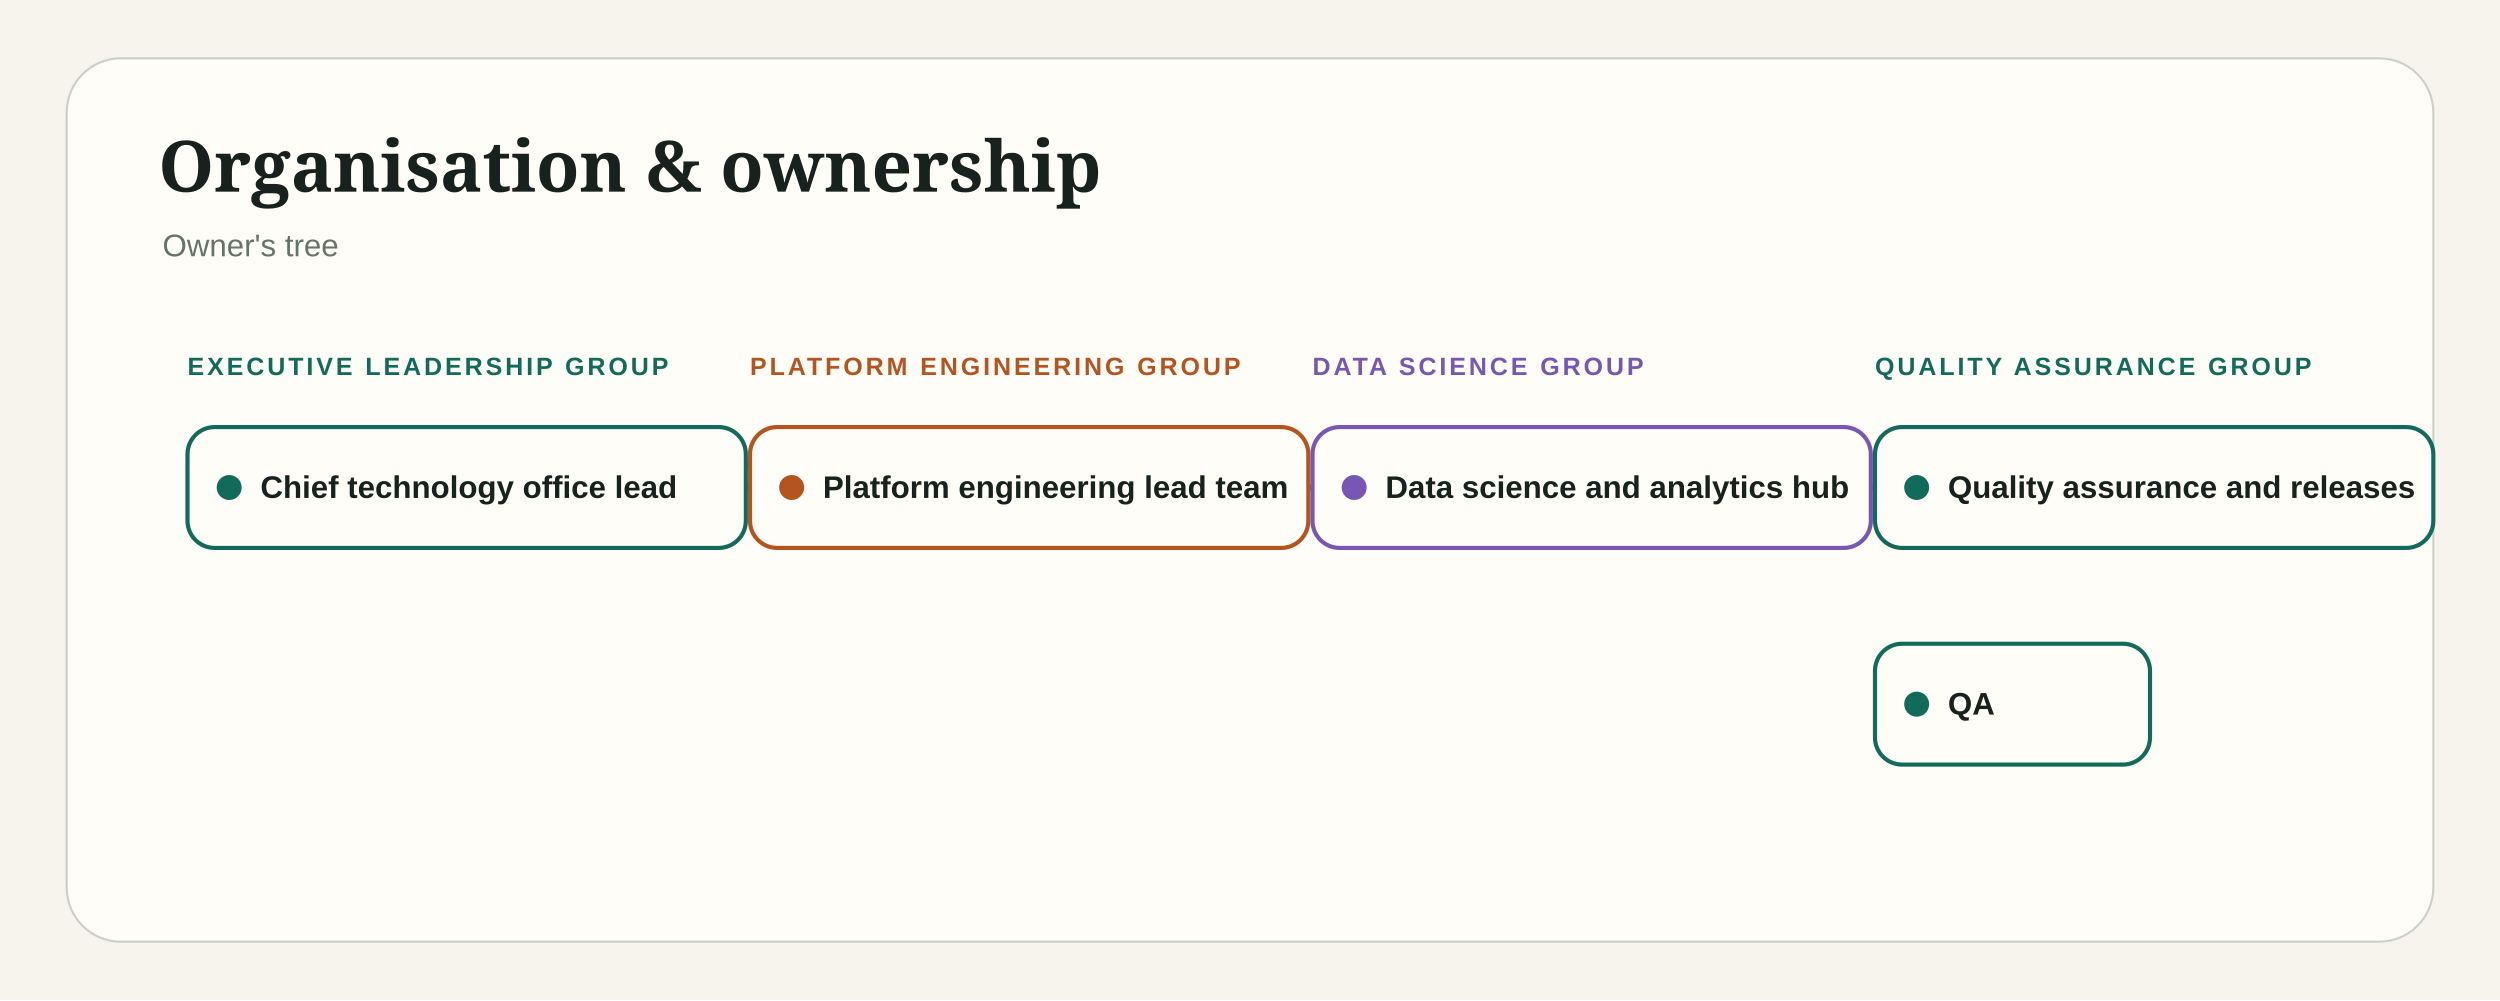
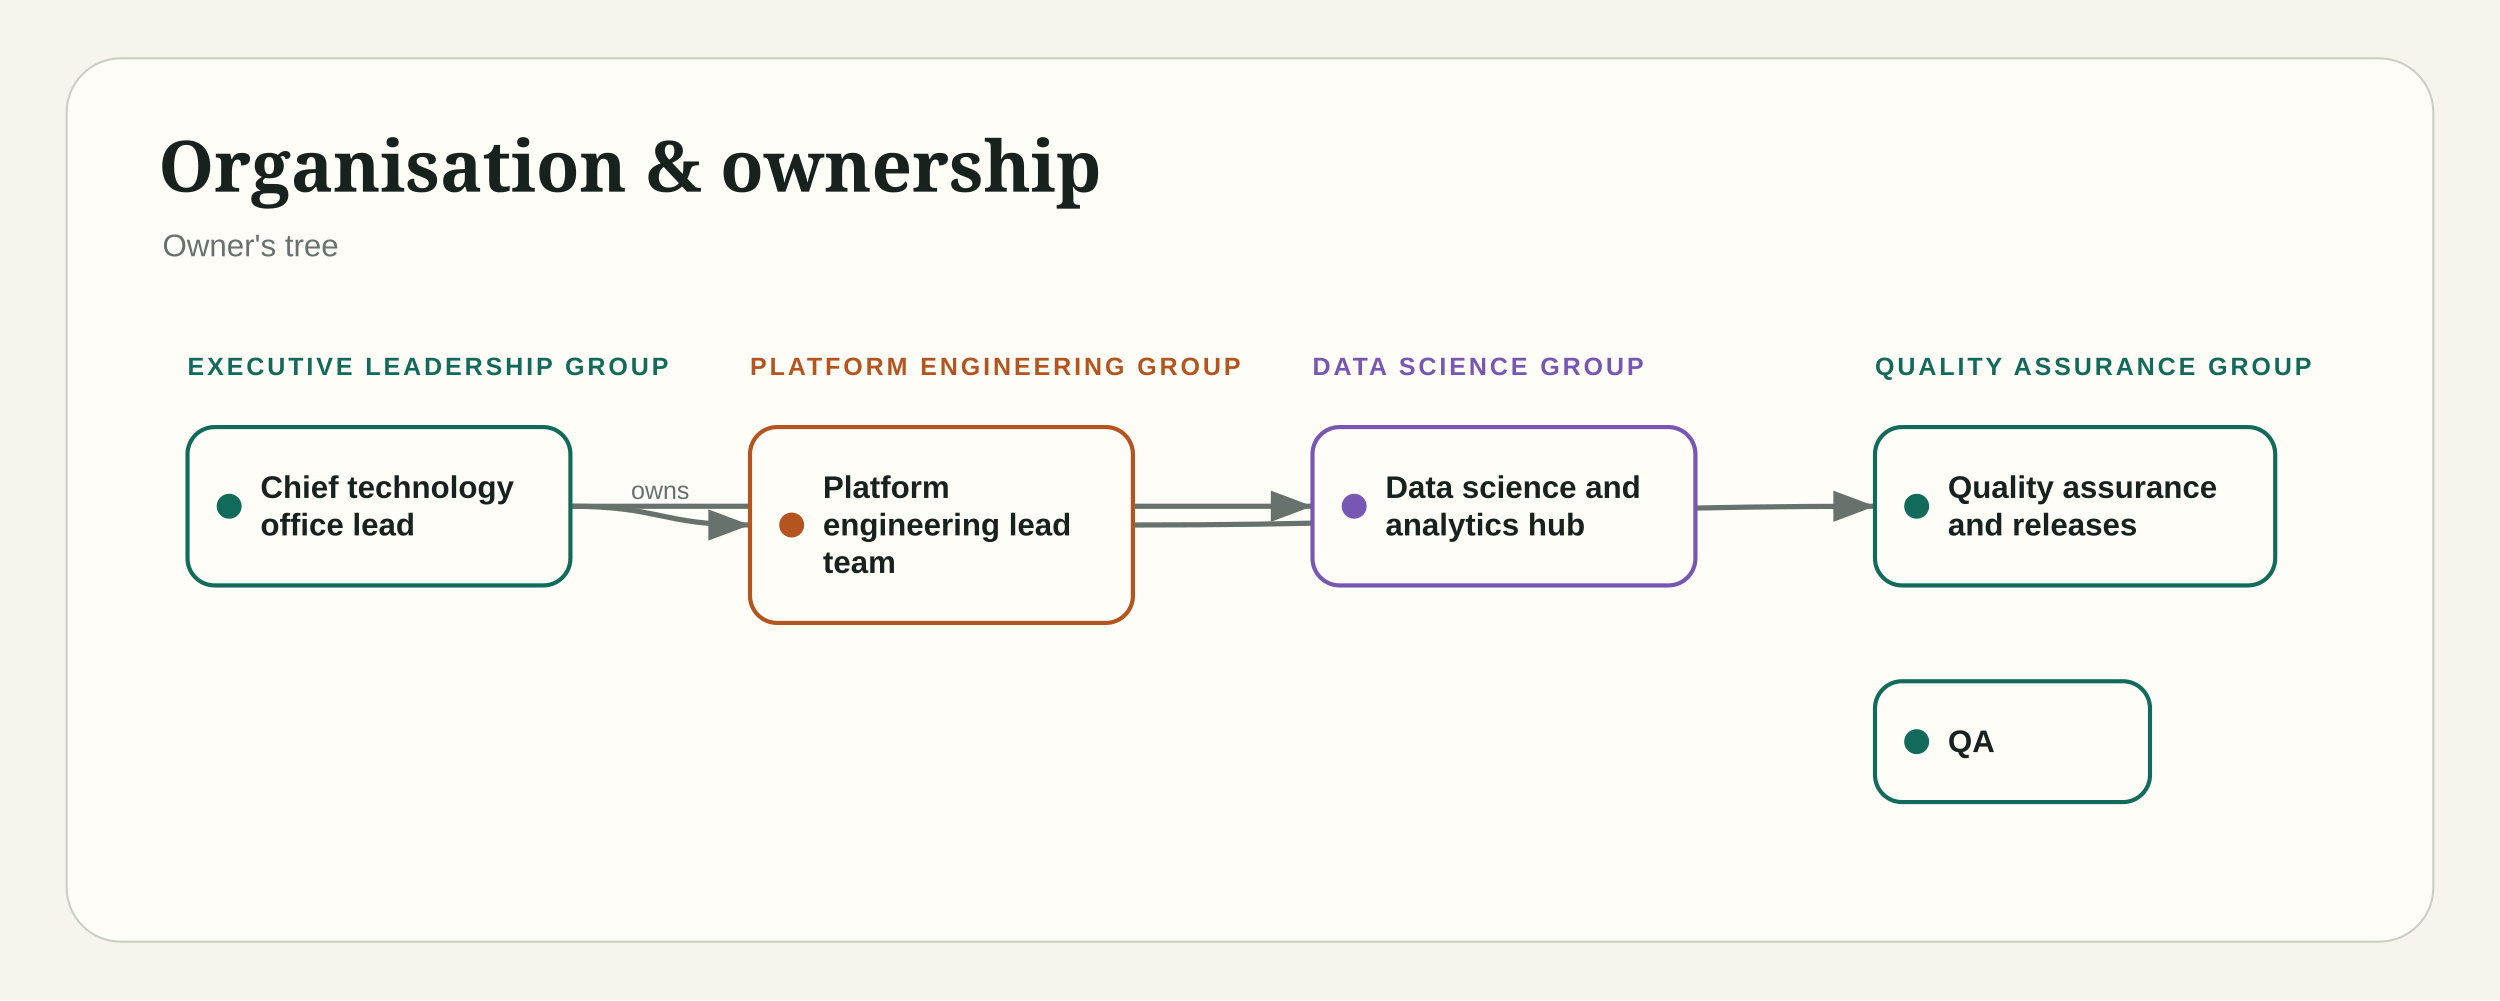
<svg xmlns="http://www.w3.org/2000/svg" width="1200" height="480" viewBox="0 0 1200 480" lang="en" xml:lang="en" role="img" aria-labelledby="df-jozshp-title df-jozshp-desc">
  <rect width="1200" height="480" fill="#f7f4ed" />
  <rect x="32" y="28" width="1136" height="424" rx="26" fill="#fffdf8" stroke="#c9d0c5" />
  <text x="76" y="92" font-family="Georgia, serif" font-size="34" fill="#17211d" font-weight="700">Organisation &amp; ownership</text>
  <text x="78" y="123" font-family="Arial, Helvetica, sans-serif" font-size="15" fill="#67726c">Owner's tree</text>
  <defs>
    <marker id="df-jozshp-arrow" markerWidth="9" markerHeight="9" refX="8" refY="3" orient="auto">
      <path d="M0,0 L0,6 L8,3 z" fill="#67726c" />
    </marker>
  </defs>
  <text x="90" y="180" font-family="Arial, Helvetica, sans-serif" font-size="12" font-weight="700" letter-spacing="1.4" fill="#126b5a">EXECUTIVE LEADERSHIP GROUP</text>
  <text x="360" y="180" font-family="Arial, Helvetica, sans-serif" font-size="12" font-weight="700" letter-spacing="1.4" fill="#b4541f">PLATFORM ENGINEERING GROUP</text>
  <text x="630" y="180" font-family="Arial, Helvetica, sans-serif" font-size="12" font-weight="700" letter-spacing="1.4" fill="#7756b4">DATA SCIENCE GROUP</text>
  <text x="900" y="180" font-family="Arial, Helvetica, sans-serif" font-size="12" font-weight="700" letter-spacing="1.4" fill="#126b5a">QUALITY ASSURANCE GROUP</text>
-   <path d="M358 234 C359 234, 359 234, 360 234" fill="none" stroke="#67726c" stroke-width="2.5" marker-end="url(#df-jozshp-arrow)" />
-   <text x="359" y="226" text-anchor="middle" font-family="Arial, Helvetica, sans-serif" font-size="12" fill="#67726c" stroke="#fffdf8" stroke-width="4" stroke-linejoin="round" paint-order="stroke">owns</text>
-   <path d="M358 234 C494 234, 494 234, 630 234" fill="none" stroke="#67726c" stroke-width="2.5" marker-end="url(#df-jozshp-arrow)" />
-   <text x="494" y="226" text-anchor="middle" font-family="Arial, Helvetica, sans-serif" font-size="12" fill="#67726c" stroke="#fffdf8" stroke-width="4" stroke-linejoin="round" paint-order="stroke">owns</text>
-   <path d="M628 234 C764 234, 764 234, 900 234" fill="none" stroke="#67726c" stroke-width="2.5" marker-end="url(#df-jozshp-arrow)" />
-   <text x="764" y="226" text-anchor="middle" font-family="Arial, Helvetica, sans-serif" font-size="12" fill="#67726c" stroke="#fffdf8" stroke-width="4" stroke-linejoin="round" paint-order="stroke">tests &amp; ships</text>
-   <rect x="90" y="205" width="268" height="58" rx="13" fill="#fffdf8" stroke="#126b5a" stroke-width="2" />
-   <circle cx="110" cy="234" r="6" fill="#126b5a" />
-   <text x="125" y="239" font-family="Arial, Helvetica, sans-serif" font-size="15" fill="#17211d" font-weight="700" textLength="219.0" lengthAdjust="spacingAndGlyphs">Chief technology office lead</text>
-   <rect x="360" y="205" width="268" height="58" rx="13" fill="#fffdf8" stroke="#b4541f" stroke-width="2" />
-   <circle cx="380" cy="234" r="6" fill="#b4541f" />
-   <text x="395" y="239" font-family="Arial, Helvetica, sans-serif" font-size="15" fill="#17211d" font-weight="700" textLength="219.0" lengthAdjust="spacingAndGlyphs">Platform engineering lead team</text>
-   <rect x="630" y="205" width="268" height="58" rx="13" fill="#fffdf8" stroke="#7756b4" stroke-width="2" />
-   <circle cx="650" cy="234" r="6" fill="#7756b4" />
-   <text x="665" y="239" font-family="Arial, Helvetica, sans-serif" font-size="15" fill="#17211d" font-weight="700" textLength="219.0" lengthAdjust="spacingAndGlyphs">Data science and analytics hub</text>
-   <rect x="900" y="205" width="268" height="58" rx="13" fill="#fffdf8" stroke="#126b5a" stroke-width="2" />
-   <circle cx="920" cy="234" r="6" fill="#126b5a" />
-   <text x="935" y="239" font-family="Arial, Helvetica, sans-serif" font-size="15" fill="#17211d" font-weight="700" textLength="219.0" lengthAdjust="spacingAndGlyphs">Quality assurance and releases</text>
-   <rect x="900" y="309" width="132" height="58" rx="13" fill="#fffdf8" stroke="#126b5a" stroke-width="2" />
-   <circle cx="920" cy="338" r="6" fill="#126b5a" />
-   <text x="935" y="343" font-family="Arial, Helvetica, sans-serif" font-size="15" fill="#17211d" font-weight="700" textLength="16.6" lengthAdjust="spacingAndGlyphs">QA</text>
+   <path d="M273.8 243 C316.9 243, 316.9 252, 360 252" fill="none" stroke="#67726c" stroke-width="2.5" marker-end="url(#df-jozshp-arrow)" />
+   <text x="316.9" y="239.5" text-anchor="middle" font-family="Arial, Helvetica, sans-serif" font-size="12" fill="#67726c" stroke="#fffdf8" stroke-width="4" stroke-linejoin="round" paint-order="stroke">owns</text>
+   <path d="M273.8 243 C451.9 243, 451.9 243, 630 243" fill="none" stroke="#67726c" stroke-width="2.5" marker-end="url(#df-jozshp-arrow)" />
+   <text x="451.9" y="235" text-anchor="middle" font-family="Arial, Helvetica, sans-serif" font-size="12" fill="#67726c" stroke="#fffdf8" stroke-width="4" stroke-linejoin="round" paint-order="stroke">owns</text>
+   <path d="M543.8 252 C721.9 252, 721.9 243, 900 243" fill="none" stroke="#67726c" stroke-width="2.5" marker-end="url(#df-jozshp-arrow)" />
+   <text x="721.9" y="239.5" text-anchor="middle" font-family="Arial, Helvetica, sans-serif" font-size="12" fill="#67726c" stroke="#fffdf8" stroke-width="4" stroke-linejoin="round" paint-order="stroke">tests &amp; ships</text>
+   <rect x="90" y="205" width="183.8" height="76" rx="13" fill="#fffdf8" stroke="#126b5a" stroke-width="2" />
+   <circle cx="110" cy="243" r="6" fill="#126b5a" />
+   <text x="125" y="239" font-family="Arial, Helvetica, sans-serif" font-size="15" fill="#17211d" font-weight="700">
+     <tspan x="125" textLength="132.8" lengthAdjust="spacingAndGlyphs">Chief technology</tspan>
+     <tspan x="125" dy="18" textLength="91.3" lengthAdjust="spacingAndGlyphs">office lead</tspan>
+   </text>
+   <rect x="360" y="205" width="183.8" height="94" rx="13" fill="#fffdf8" stroke="#b4541f" stroke-width="2" />
+   <circle cx="380" cy="252" r="6" fill="#b4541f" />
+   <text x="395" y="239" font-family="Arial, Helvetica, sans-serif" font-size="15" fill="#17211d" font-weight="700">
+     <tspan x="395" textLength="66.4" lengthAdjust="spacingAndGlyphs">Platform</tspan>
+     <tspan x="395" dy="18" textLength="132.8" lengthAdjust="spacingAndGlyphs">engineering lead</tspan>
+     <tspan x="395" dy="18" textLength="33.2" lengthAdjust="spacingAndGlyphs">team</tspan>
+   </text>
+   <rect x="630" y="205" width="183.8" height="76" rx="13" fill="#fffdf8" stroke="#7756b4" stroke-width="2" />
+   <circle cx="650" cy="243" r="6" fill="#7756b4" />
+   <text x="665" y="239" font-family="Arial, Helvetica, sans-serif" font-size="15" fill="#17211d" font-weight="700">
+     <tspan x="665" textLength="132.8" lengthAdjust="spacingAndGlyphs">Data science and</tspan>
+     <tspan x="665" dy="18" textLength="107.9" lengthAdjust="spacingAndGlyphs">analytics hub</tspan>
+   </text>
+   <rect x="900" y="205" width="192.1" height="76" rx="13" fill="#fffdf8" stroke="#126b5a" stroke-width="2" />
+   <circle cx="920" cy="243" r="6" fill="#126b5a" />
+   <text x="935" y="239" font-family="Arial, Helvetica, sans-serif" font-size="15" fill="#17211d" font-weight="700">
+     <tspan x="935" textLength="141.1" lengthAdjust="spacingAndGlyphs">Quality assurance</tspan>
+     <tspan x="935" dy="18" textLength="99.6" lengthAdjust="spacingAndGlyphs">and releases</tspan>
+   </text>
+   <rect x="900" y="327" width="132" height="58" rx="13" fill="#fffdf8" stroke="#126b5a" stroke-width="2" />
+   <circle cx="920" cy="356" r="6" fill="#126b5a" />
+   <text x="935" y="361" font-family="Arial, Helvetica, sans-serif" font-size="15" fill="#17211d" font-weight="700" textLength="16.6" lengthAdjust="spacingAndGlyphs">QA</text>
</svg>
